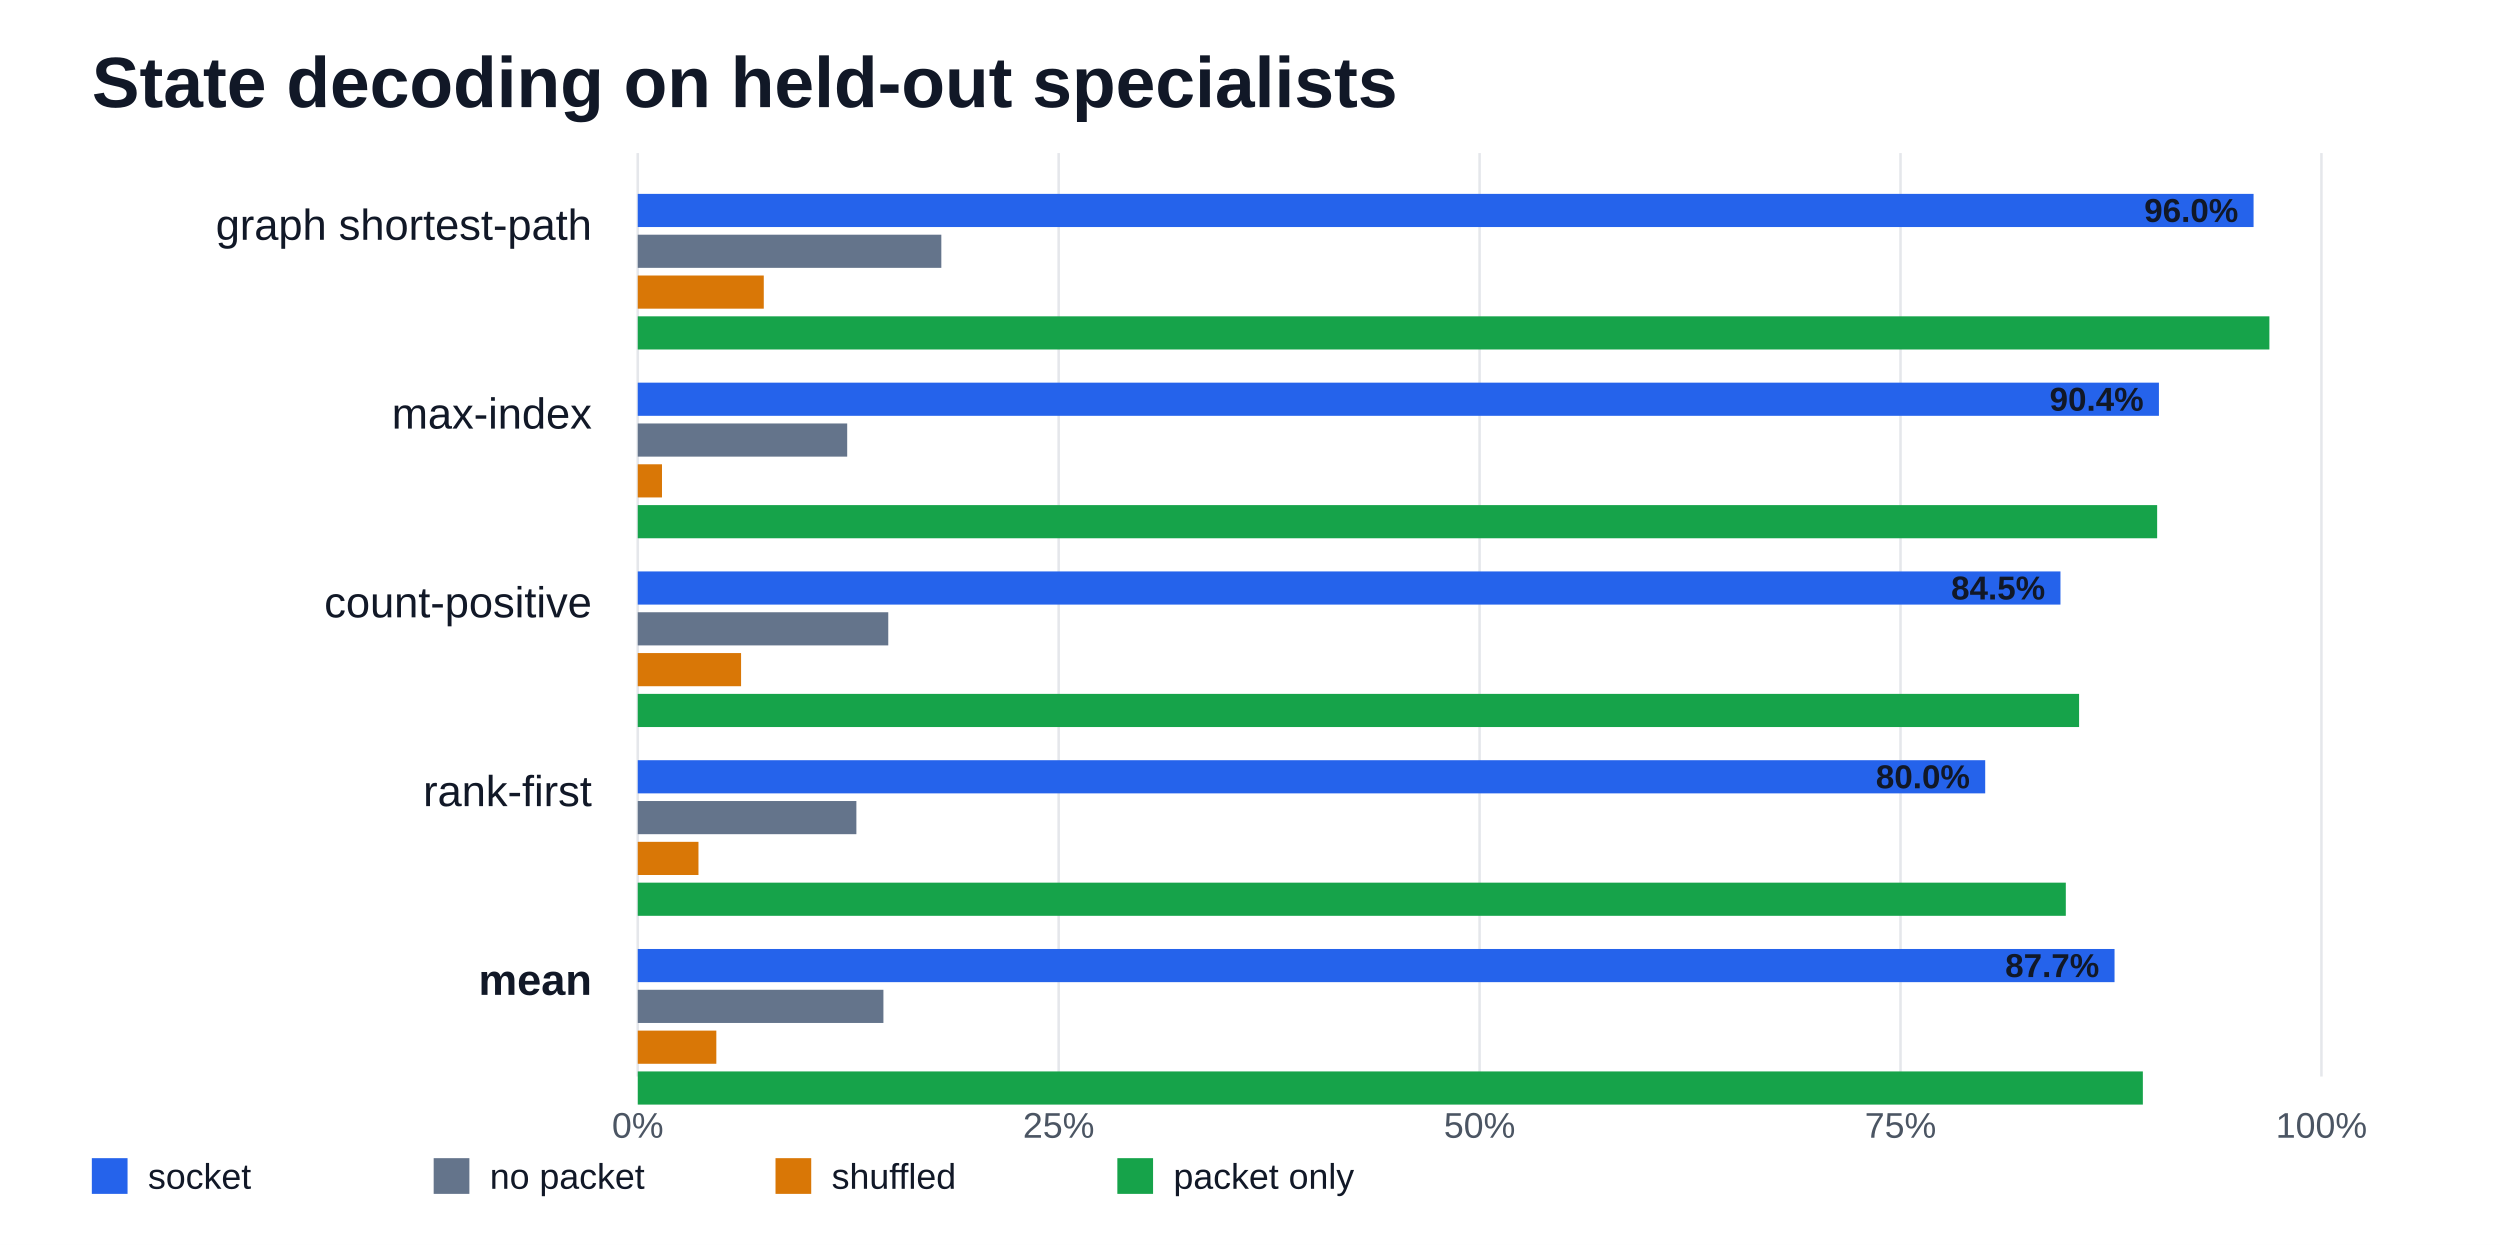
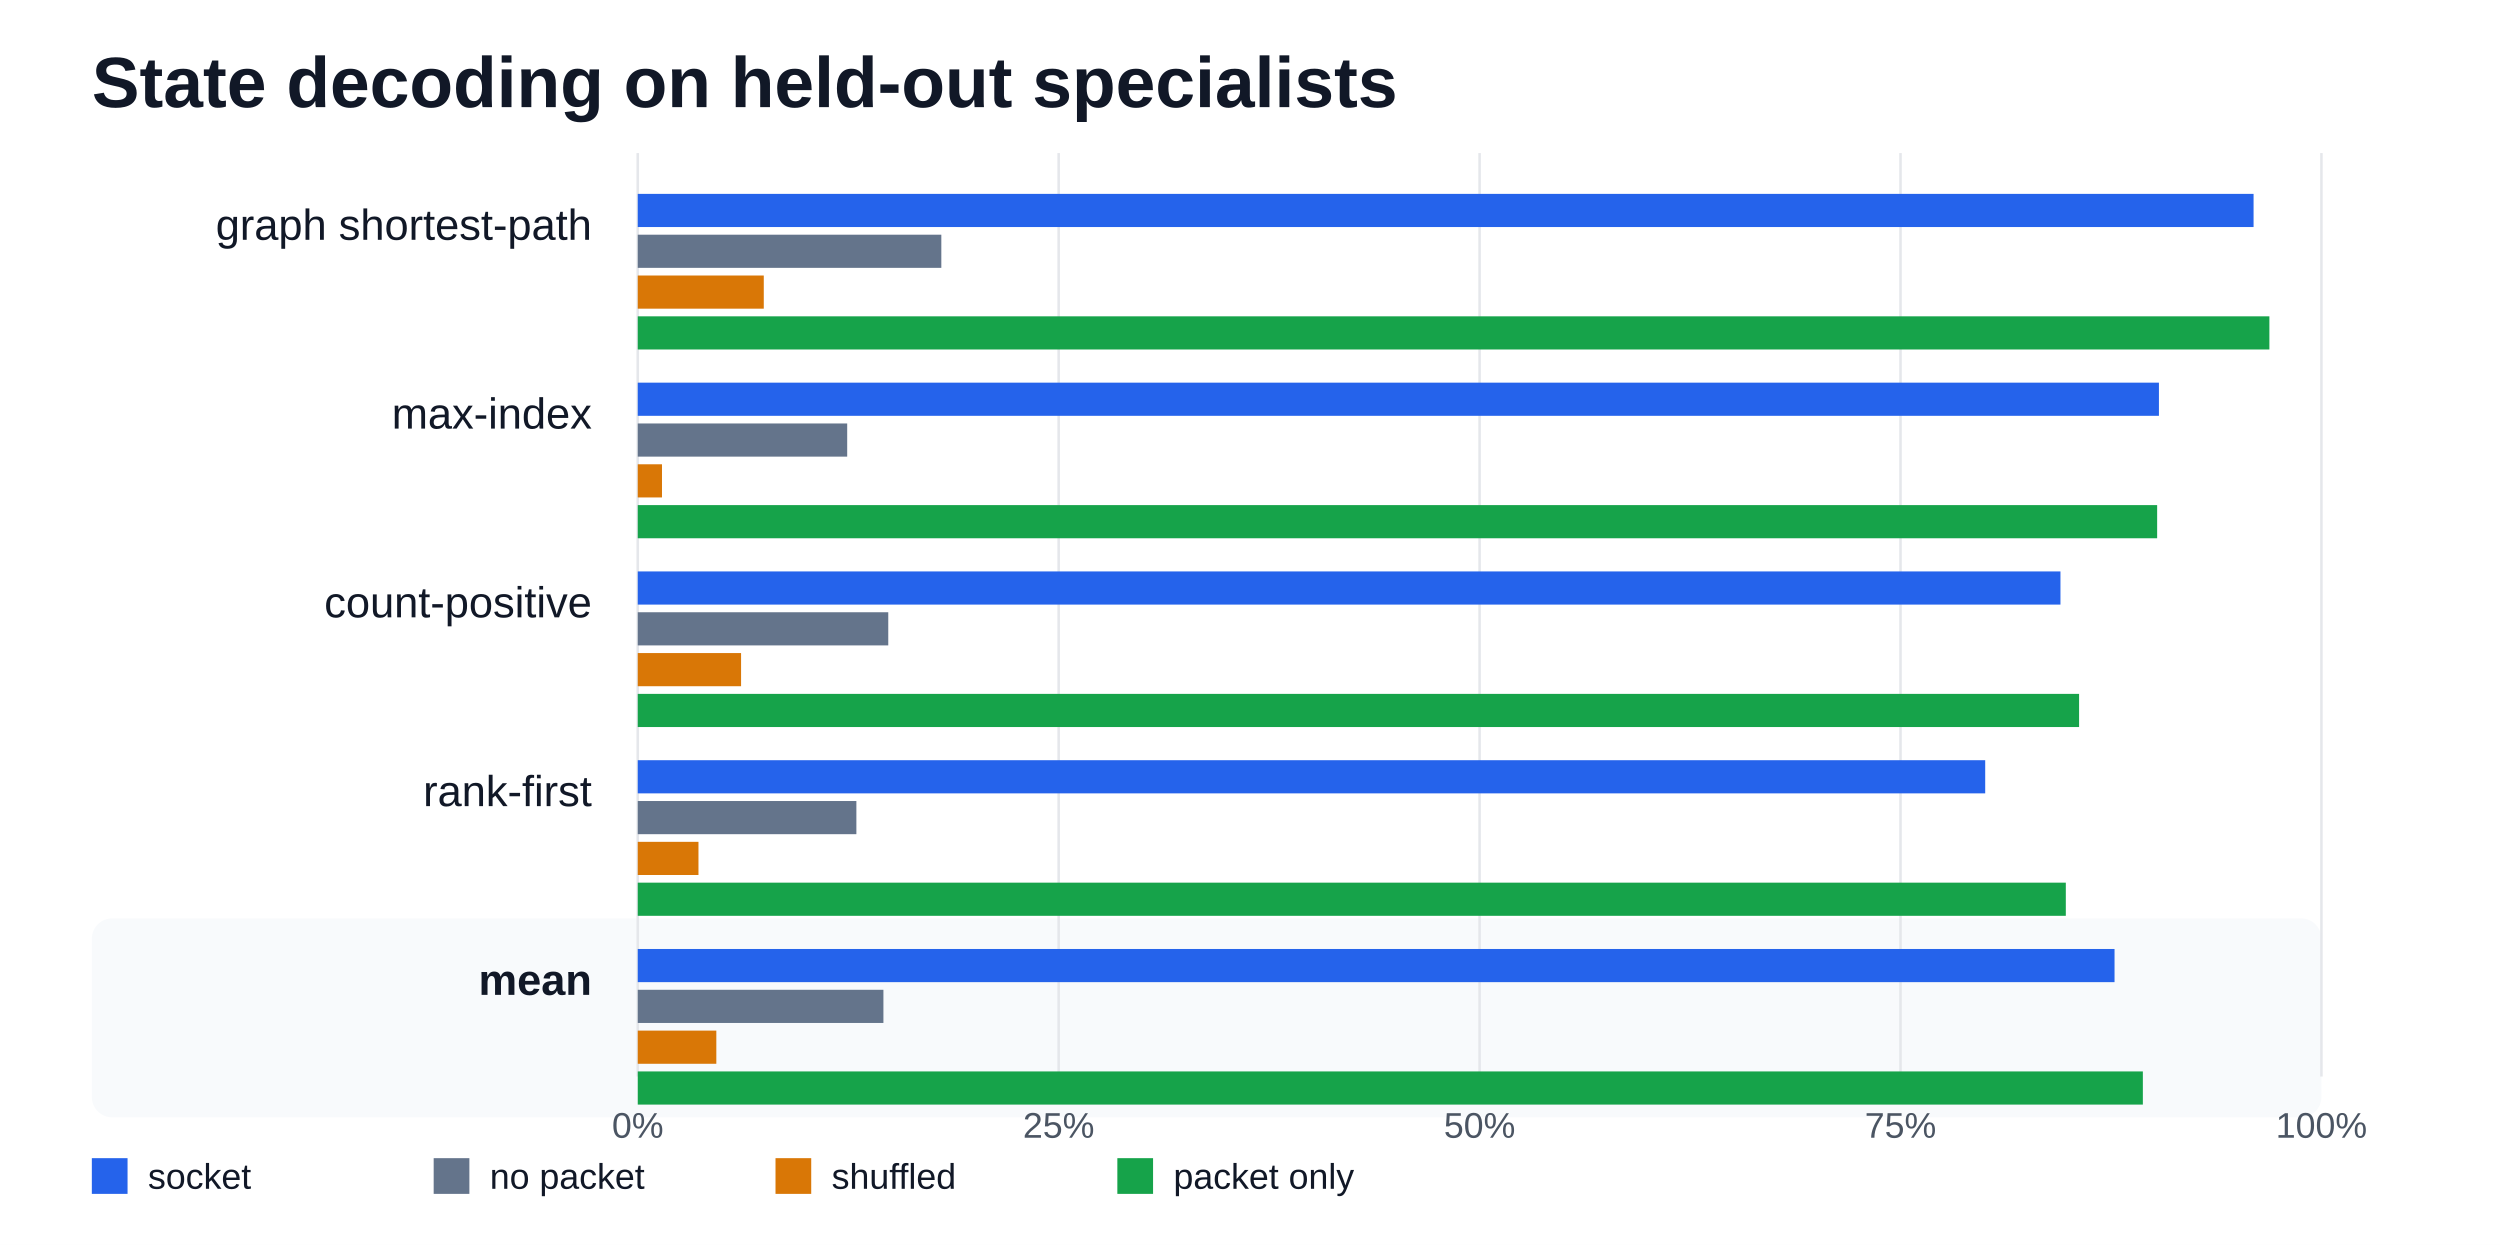
<svg xmlns="http://www.w3.org/2000/svg" width="980" height="488" viewBox="0 0 980 488">
  <rect width="100%" height="100%" fill="#ffffff" />
  <text x="36" y="42" font-family="Arial, sans-serif" font-size="28" font-weight="700" fill="#111827">State decoding on held-out specialists</text>
+   <rect x="36" y="360" width="874" height="78" rx="8" fill="#f8fafc" />
  <line x1="250.0" y1="60" x2="250.0" y2="422" stroke="#e5e7eb" />
  <text x="250.0" y="446" text-anchor="middle" font-family="Arial, sans-serif" font-size="14" fill="#4b5563">0%</text>
  <line x1="415.0" y1="60" x2="415.0" y2="422" stroke="#e5e7eb" />
  <text x="415.0" y="446" text-anchor="middle" font-family="Arial, sans-serif" font-size="14" fill="#4b5563">25%</text>
  <line x1="580.0" y1="60" x2="580.0" y2="422" stroke="#e5e7eb" />
  <text x="580.0" y="446" text-anchor="middle" font-family="Arial, sans-serif" font-size="14" fill="#4b5563">50%</text>
  <line x1="745.0" y1="60" x2="745.0" y2="422" stroke="#e5e7eb" />
  <text x="745.0" y="446" text-anchor="middle" font-family="Arial, sans-serif" font-size="14" fill="#4b5563">75%</text>
  <line x1="910.0" y1="60" x2="910.0" y2="422" stroke="#e5e7eb" />
  <text x="910.0" y="446" text-anchor="middle" font-family="Arial, sans-serif" font-size="14" fill="#4b5563">100%</text>
  <text x="232" y="94" text-anchor="end" font-family="Arial, sans-serif" font-size="17" font-weight="400" fill="#111827">graph shortest-path</text>
  <rect x="250" y="76" width="633.4" height="13" fill="#2563eb" />
  <rect x="250" y="92" width="119.0" height="13" fill="#64748b" />
  <rect x="250" y="108" width="49.4" height="13" fill="#d97706" />
  <rect x="250" y="124" width="639.6" height="13" fill="#16a34a" />
-   <text x="877.4" y="87" text-anchor="end" font-family="Arial, sans-serif" font-size="13" font-weight="700" fill="#111827">96.0%</text>
  <text x="232" y="168" text-anchor="end" font-family="Arial, sans-serif" font-size="17" font-weight="400" fill="#111827">max-index</text>
  <rect x="250" y="150" width="596.3" height="13" fill="#2563eb" />
  <rect x="250" y="166" width="82.1" height="13" fill="#64748b" />
  <rect x="250" y="182" width="9.5" height="13" fill="#d97706" />
  <rect x="250" y="198" width="595.6" height="13" fill="#16a34a" />
-   <text x="840.3" y="161" text-anchor="end" font-family="Arial, sans-serif" font-size="13" font-weight="700" fill="#111827">90.4%</text>
  <text x="232" y="242" text-anchor="end" font-family="Arial, sans-serif" font-size="17" font-weight="400" fill="#111827">count-positive</text>
  <rect x="250" y="224" width="557.7" height="13" fill="#2563eb" />
  <rect x="250" y="240" width="98.2" height="13" fill="#64748b" />
  <rect x="250" y="256" width="40.5" height="13" fill="#d97706" />
  <rect x="250" y="272" width="565.0" height="13" fill="#16a34a" />
-   <text x="801.7" y="235" text-anchor="end" font-family="Arial, sans-serif" font-size="13" font-weight="700" fill="#111827">84.5%</text>
  <text x="232" y="316" text-anchor="end" font-family="Arial, sans-serif" font-size="17" font-weight="400" fill="#111827">rank-first</text>
  <rect x="250" y="298" width="528.2" height="13" fill="#2563eb" />
  <rect x="250" y="314" width="85.7" height="13" fill="#64748b" />
  <rect x="250" y="330" width="23.8" height="13" fill="#d97706" />
  <rect x="250" y="346" width="559.8" height="13" fill="#16a34a" />
-   <text x="772.2" y="309" text-anchor="end" font-family="Arial, sans-serif" font-size="13" font-weight="700" fill="#111827">80.0%</text>
  <text x="232" y="390" text-anchor="end" font-family="Arial, sans-serif" font-size="17" font-weight="700" fill="#111827">mean</text>
  <rect x="250" y="372" width="578.9" height="13" fill="#2563eb" />
  <rect x="250" y="388" width="96.3" height="13" fill="#64748b" />
  <rect x="250" y="404" width="30.8" height="13" fill="#d97706" />
  <rect x="250" y="420" width="590.0" height="13" fill="#16a34a" />
-   <text x="822.9" y="383" text-anchor="end" font-family="Arial, sans-serif" font-size="13" font-weight="700" fill="#111827">87.7%</text>
  <rect x="36" y="454" width="14" height="14" fill="#2563eb" />
  <text x="58" y="466" font-family="Arial, sans-serif" font-size="14" fill="#111827">socket</text>
  <rect x="170" y="454" width="14" height="14" fill="#64748b" />
  <text x="192" y="466" font-family="Arial, sans-serif" font-size="14" fill="#111827">no packet</text>
  <rect x="304" y="454" width="14" height="14" fill="#d97706" />
  <text x="326" y="466" font-family="Arial, sans-serif" font-size="14" fill="#111827">shuffled</text>
  <rect x="438" y="454" width="14" height="14" fill="#16a34a" />
  <text x="460" y="466" font-family="Arial, sans-serif" font-size="14" fill="#111827">packet only</text>
</svg>
